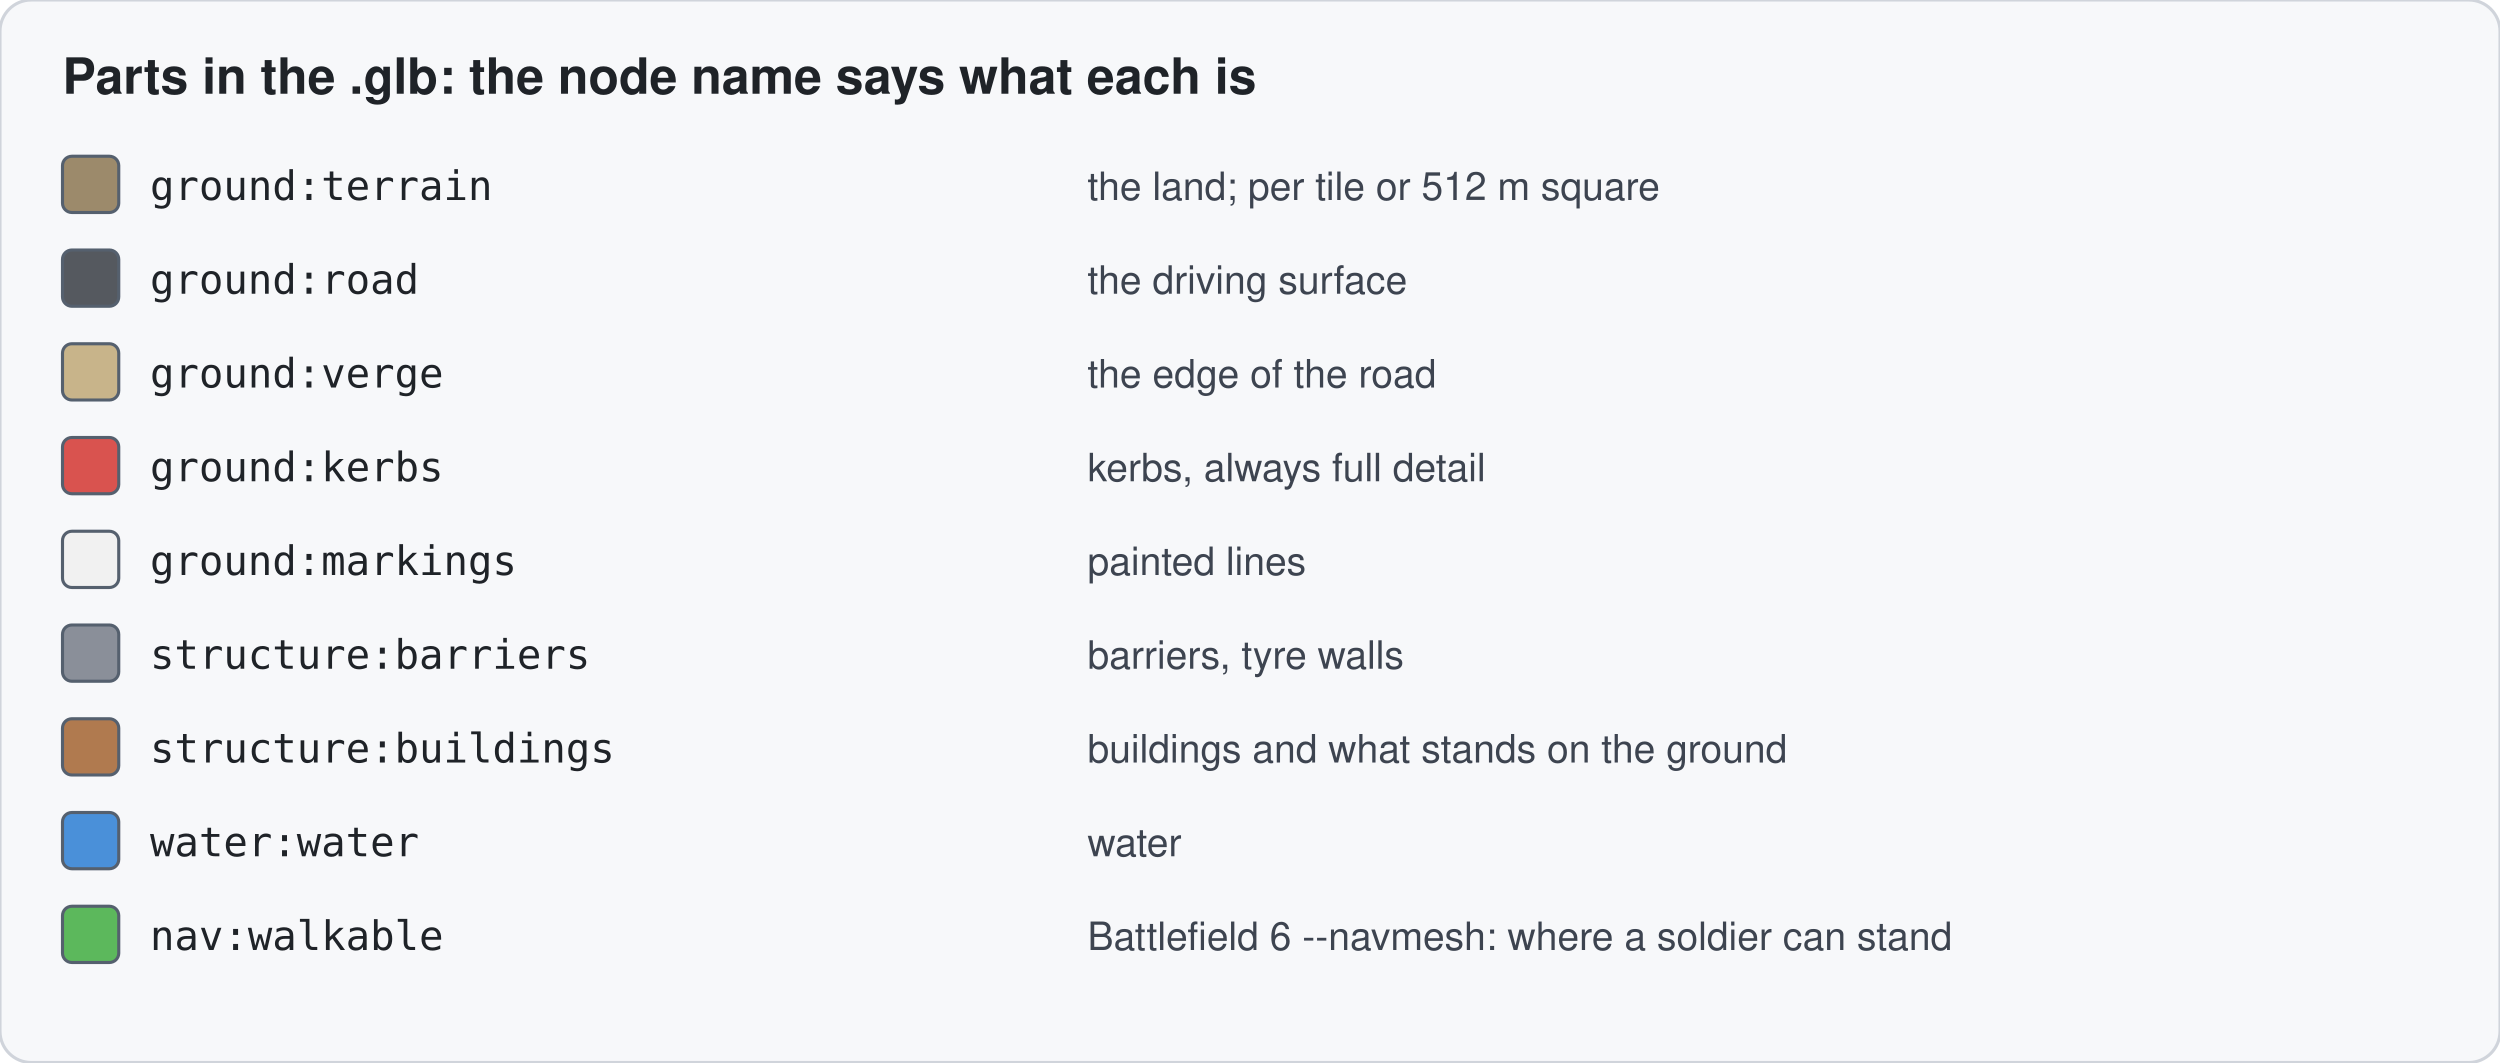
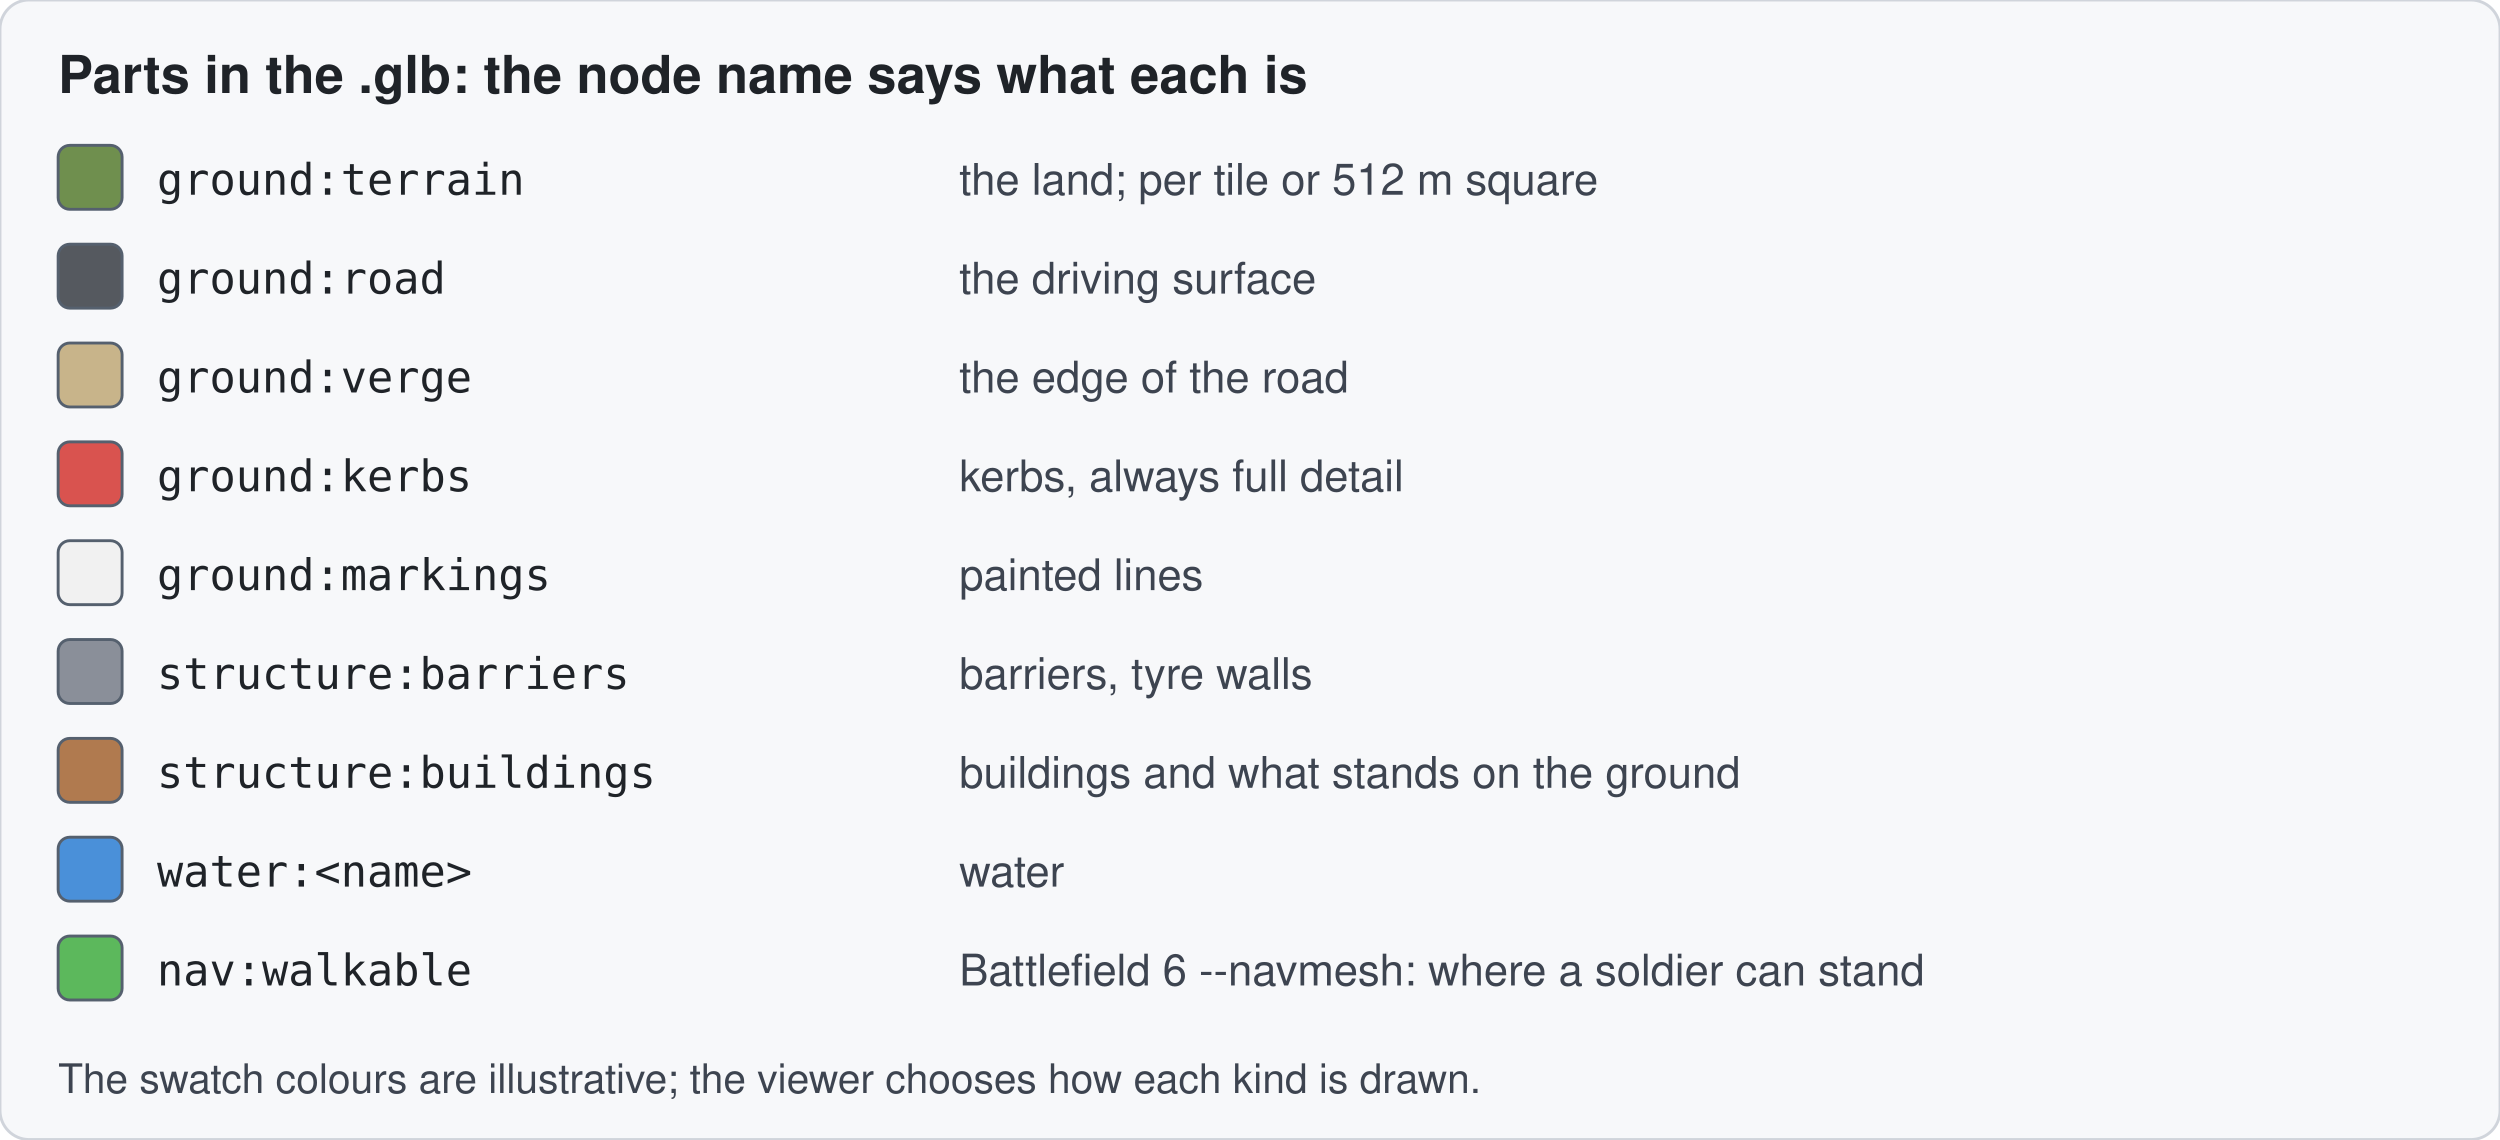
- <svg xmlns="http://www.w3.org/2000/svg" width="800" height="340" viewBox="0 0 800 340" role="img" aria-label="Parts in the .glb: the node name says what each is">
-   <rect width="800" height="340" rx="10" fill="#f7f8fa" stroke="#d0d4db" />
-   <text x="20" y="30" font-family="Segoe UI,Helvetica,Arial,sans-serif" font-size="16" font-weight="600" fill="#1f2328">Parts in the .glb: the node name says what each is</text>
-   <rect x="20" y="50" width="18" height="18" rx="3" fill="#9c8a6b" stroke="#55606e" />
-   <text x="48" y="64" font-family="Consolas,Menlo,monospace" font-size="13" fill="#1f2328">ground:terrain</text>
-   <text x="348" y="64" font-family="Segoe UI,Helvetica,Arial,sans-serif" font-size="12.5" fill="#3d4450">the land; per tile or 512 m square</text>
-   <rect x="20" y="80" width="18" height="18" rx="3" fill="#55595f" stroke="#55606e" />
-   <text x="48" y="94" font-family="Consolas,Menlo,monospace" font-size="13" fill="#1f2328">ground:road</text>
-   <text x="348" y="94" font-family="Segoe UI,Helvetica,Arial,sans-serif" font-size="12.5" fill="#3d4450">the driving surface</text>
-   <rect x="20" y="110" width="18" height="18" rx="3" fill="#c8b48a" stroke="#55606e" />
-   <text x="48" y="124" font-family="Consolas,Menlo,monospace" font-size="13" fill="#1f2328">ground:verge</text>
-   <text x="348" y="124" font-family="Segoe UI,Helvetica,Arial,sans-serif" font-size="12.5" fill="#3d4450">the edge of the road</text>
-   <rect x="20" y="140" width="18" height="18" rx="3" fill="#d9534f" stroke="#55606e" />
-   <text x="48" y="154" font-family="Consolas,Menlo,monospace" font-size="13" fill="#1f2328">ground:kerbs</text>
-   <text x="348" y="154" font-family="Segoe UI,Helvetica,Arial,sans-serif" font-size="12.5" fill="#3d4450">kerbs, always full detail</text>
-   <rect x="20" y="170" width="18" height="18" rx="3" fill="#f1f1f1" stroke="#55606e" />
-   <text x="48" y="184" font-family="Consolas,Menlo,monospace" font-size="13" fill="#1f2328">ground:markings</text>
-   <text x="348" y="184" font-family="Segoe UI,Helvetica,Arial,sans-serif" font-size="12.5" fill="#3d4450">painted lines</text>
-   <rect x="20" y="200" width="18" height="18" rx="3" fill="#8a8f99" stroke="#55606e" />
-   <text x="48" y="214" font-family="Consolas,Menlo,monospace" font-size="13" fill="#1f2328">structure:barriers</text>
-   <text x="348" y="214" font-family="Segoe UI,Helvetica,Arial,sans-serif" font-size="12.5" fill="#3d4450">barriers, tyre walls</text>
-   <rect x="20" y="230" width="18" height="18" rx="3" fill="#b07a4f" stroke="#55606e" />
-   <text x="48" y="244" font-family="Consolas,Menlo,monospace" font-size="13" fill="#1f2328">structure:buildings</text>
-   <text x="348" y="244" font-family="Segoe UI,Helvetica,Arial,sans-serif" font-size="12.5" fill="#3d4450">buildings and what stands on the ground</text>
-   <rect x="20" y="260" width="18" height="18" rx="3" fill="#4a90d9" stroke="#55606e" />
-   <text x="48" y="274" font-family="Consolas,Menlo,monospace" font-size="13" fill="#1f2328">water:water</text>
-   <text x="348" y="274" font-family="Segoe UI,Helvetica,Arial,sans-serif" font-size="12.5" fill="#3d4450">water</text>
-   <rect x="20" y="290" width="18" height="18" rx="3" fill="#5cb85c" stroke="#55606e" />
-   <text x="48" y="304" font-family="Consolas,Menlo,monospace" font-size="13" fill="#1f2328">nav:walkable</text>
-   <text x="348" y="304" font-family="Segoe UI,Helvetica,Arial,sans-serif" font-size="12.5" fill="#3d4450">Battlefield 6 --navmesh: where a soldier can stand</text>
+ <svg xmlns="http://www.w3.org/2000/svg" width="860" height="392" viewBox="0 0 860 392" role="img" aria-label="Parts in the .glb: the node name says what each is">
+   <rect width="860" height="392" rx="10" fill="#f7f8fa" stroke="#d0d4db" />
+   <text x="20" y="32" font-family="Segoe UI,Helvetica,Arial,sans-serif" font-size="18" font-weight="600" fill="#1f2328" text-anchor="start">Parts in the .glb: the node name says what each is</text>
+   <rect x="20" y="50" width="22" height="22" rx="4" fill="#6f8f4e" stroke="#55606e" />
+   <text x="54" y="67" font-family="Consolas,Menlo,DejaVu Sans Mono,monospace" font-size="15" fill="#1f2328">ground:terrain</text>
+   <text x="330" y="67" font-family="Segoe UI,Helvetica,Arial,sans-serif" font-size="15" font-weight="400" fill="#3d4450" text-anchor="start">the land; per tile or 512 m square</text>
+   <rect x="20" y="84" width="22" height="22" rx="4" fill="#55595f" stroke="#55606e" />
+   <text x="54" y="101" font-family="Consolas,Menlo,DejaVu Sans Mono,monospace" font-size="15" fill="#1f2328">ground:road</text>
+   <text x="330" y="101" font-family="Segoe UI,Helvetica,Arial,sans-serif" font-size="15" font-weight="400" fill="#3d4450" text-anchor="start">the driving surface</text>
+   <rect x="20" y="118" width="22" height="22" rx="4" fill="#c8b48a" stroke="#55606e" />
+   <text x="54" y="135" font-family="Consolas,Menlo,DejaVu Sans Mono,monospace" font-size="15" fill="#1f2328">ground:verge</text>
+   <text x="330" y="135" font-family="Segoe UI,Helvetica,Arial,sans-serif" font-size="15" font-weight="400" fill="#3d4450" text-anchor="start">the edge of the road</text>
+   <rect x="20" y="152" width="22" height="22" rx="4" fill="#d9534f" stroke="#55606e" />
+   <text x="54" y="169" font-family="Consolas,Menlo,DejaVu Sans Mono,monospace" font-size="15" fill="#1f2328">ground:kerbs</text>
+   <text x="330" y="169" font-family="Segoe UI,Helvetica,Arial,sans-serif" font-size="15" font-weight="400" fill="#3d4450" text-anchor="start">kerbs, always full detail</text>
+   <rect x="20" y="186" width="22" height="22" rx="4" fill="#f1f1f1" stroke="#55606e" />
+   <text x="54" y="203" font-family="Consolas,Menlo,DejaVu Sans Mono,monospace" font-size="15" fill="#1f2328">ground:markings</text>
+   <text x="330" y="203" font-family="Segoe UI,Helvetica,Arial,sans-serif" font-size="15" font-weight="400" fill="#3d4450" text-anchor="start">painted lines</text>
+   <rect x="20" y="220" width="22" height="22" rx="4" fill="#8a8f99" stroke="#55606e" />
+   <text x="54" y="237" font-family="Consolas,Menlo,DejaVu Sans Mono,monospace" font-size="15" fill="#1f2328">structure:barriers</text>
+   <text x="330" y="237" font-family="Segoe UI,Helvetica,Arial,sans-serif" font-size="15" font-weight="400" fill="#3d4450" text-anchor="start">barriers, tyre walls</text>
+   <rect x="20" y="254" width="22" height="22" rx="4" fill="#b07a4f" stroke="#55606e" />
+   <text x="54" y="271" font-family="Consolas,Menlo,DejaVu Sans Mono,monospace" font-size="15" fill="#1f2328">structure:buildings</text>
+   <text x="330" y="271" font-family="Segoe UI,Helvetica,Arial,sans-serif" font-size="15" font-weight="400" fill="#3d4450" text-anchor="start">buildings and what stands on the ground</text>
+   <rect x="20" y="288" width="22" height="22" rx="4" fill="#4a90d9" stroke="#55606e" />
+   <text x="54" y="305" font-family="Consolas,Menlo,DejaVu Sans Mono,monospace" font-size="15" fill="#1f2328">water:&lt;name&gt;</text>
+   <text x="330" y="305" font-family="Segoe UI,Helvetica,Arial,sans-serif" font-size="15" font-weight="400" fill="#3d4450" text-anchor="start">water</text>
+   <rect x="20" y="322" width="22" height="22" rx="4" fill="#5cb85c" stroke="#55606e" />
+   <text x="54" y="339" font-family="Consolas,Menlo,DejaVu Sans Mono,monospace" font-size="15" fill="#1f2328">nav:walkable</text>
+   <text x="330" y="339" font-family="Segoe UI,Helvetica,Arial,sans-serif" font-size="15" font-weight="400" fill="#3d4450" text-anchor="start">Battlefield 6 --navmesh: where a soldier can stand</text>
+   <text x="20" y="376" font-family="Segoe UI,Helvetica,Arial,sans-serif" font-size="14" font-weight="400" fill="#3d4450" text-anchor="start">The swatch colours are illustrative; the viewer chooses how each kind is drawn.</text>
</svg>
